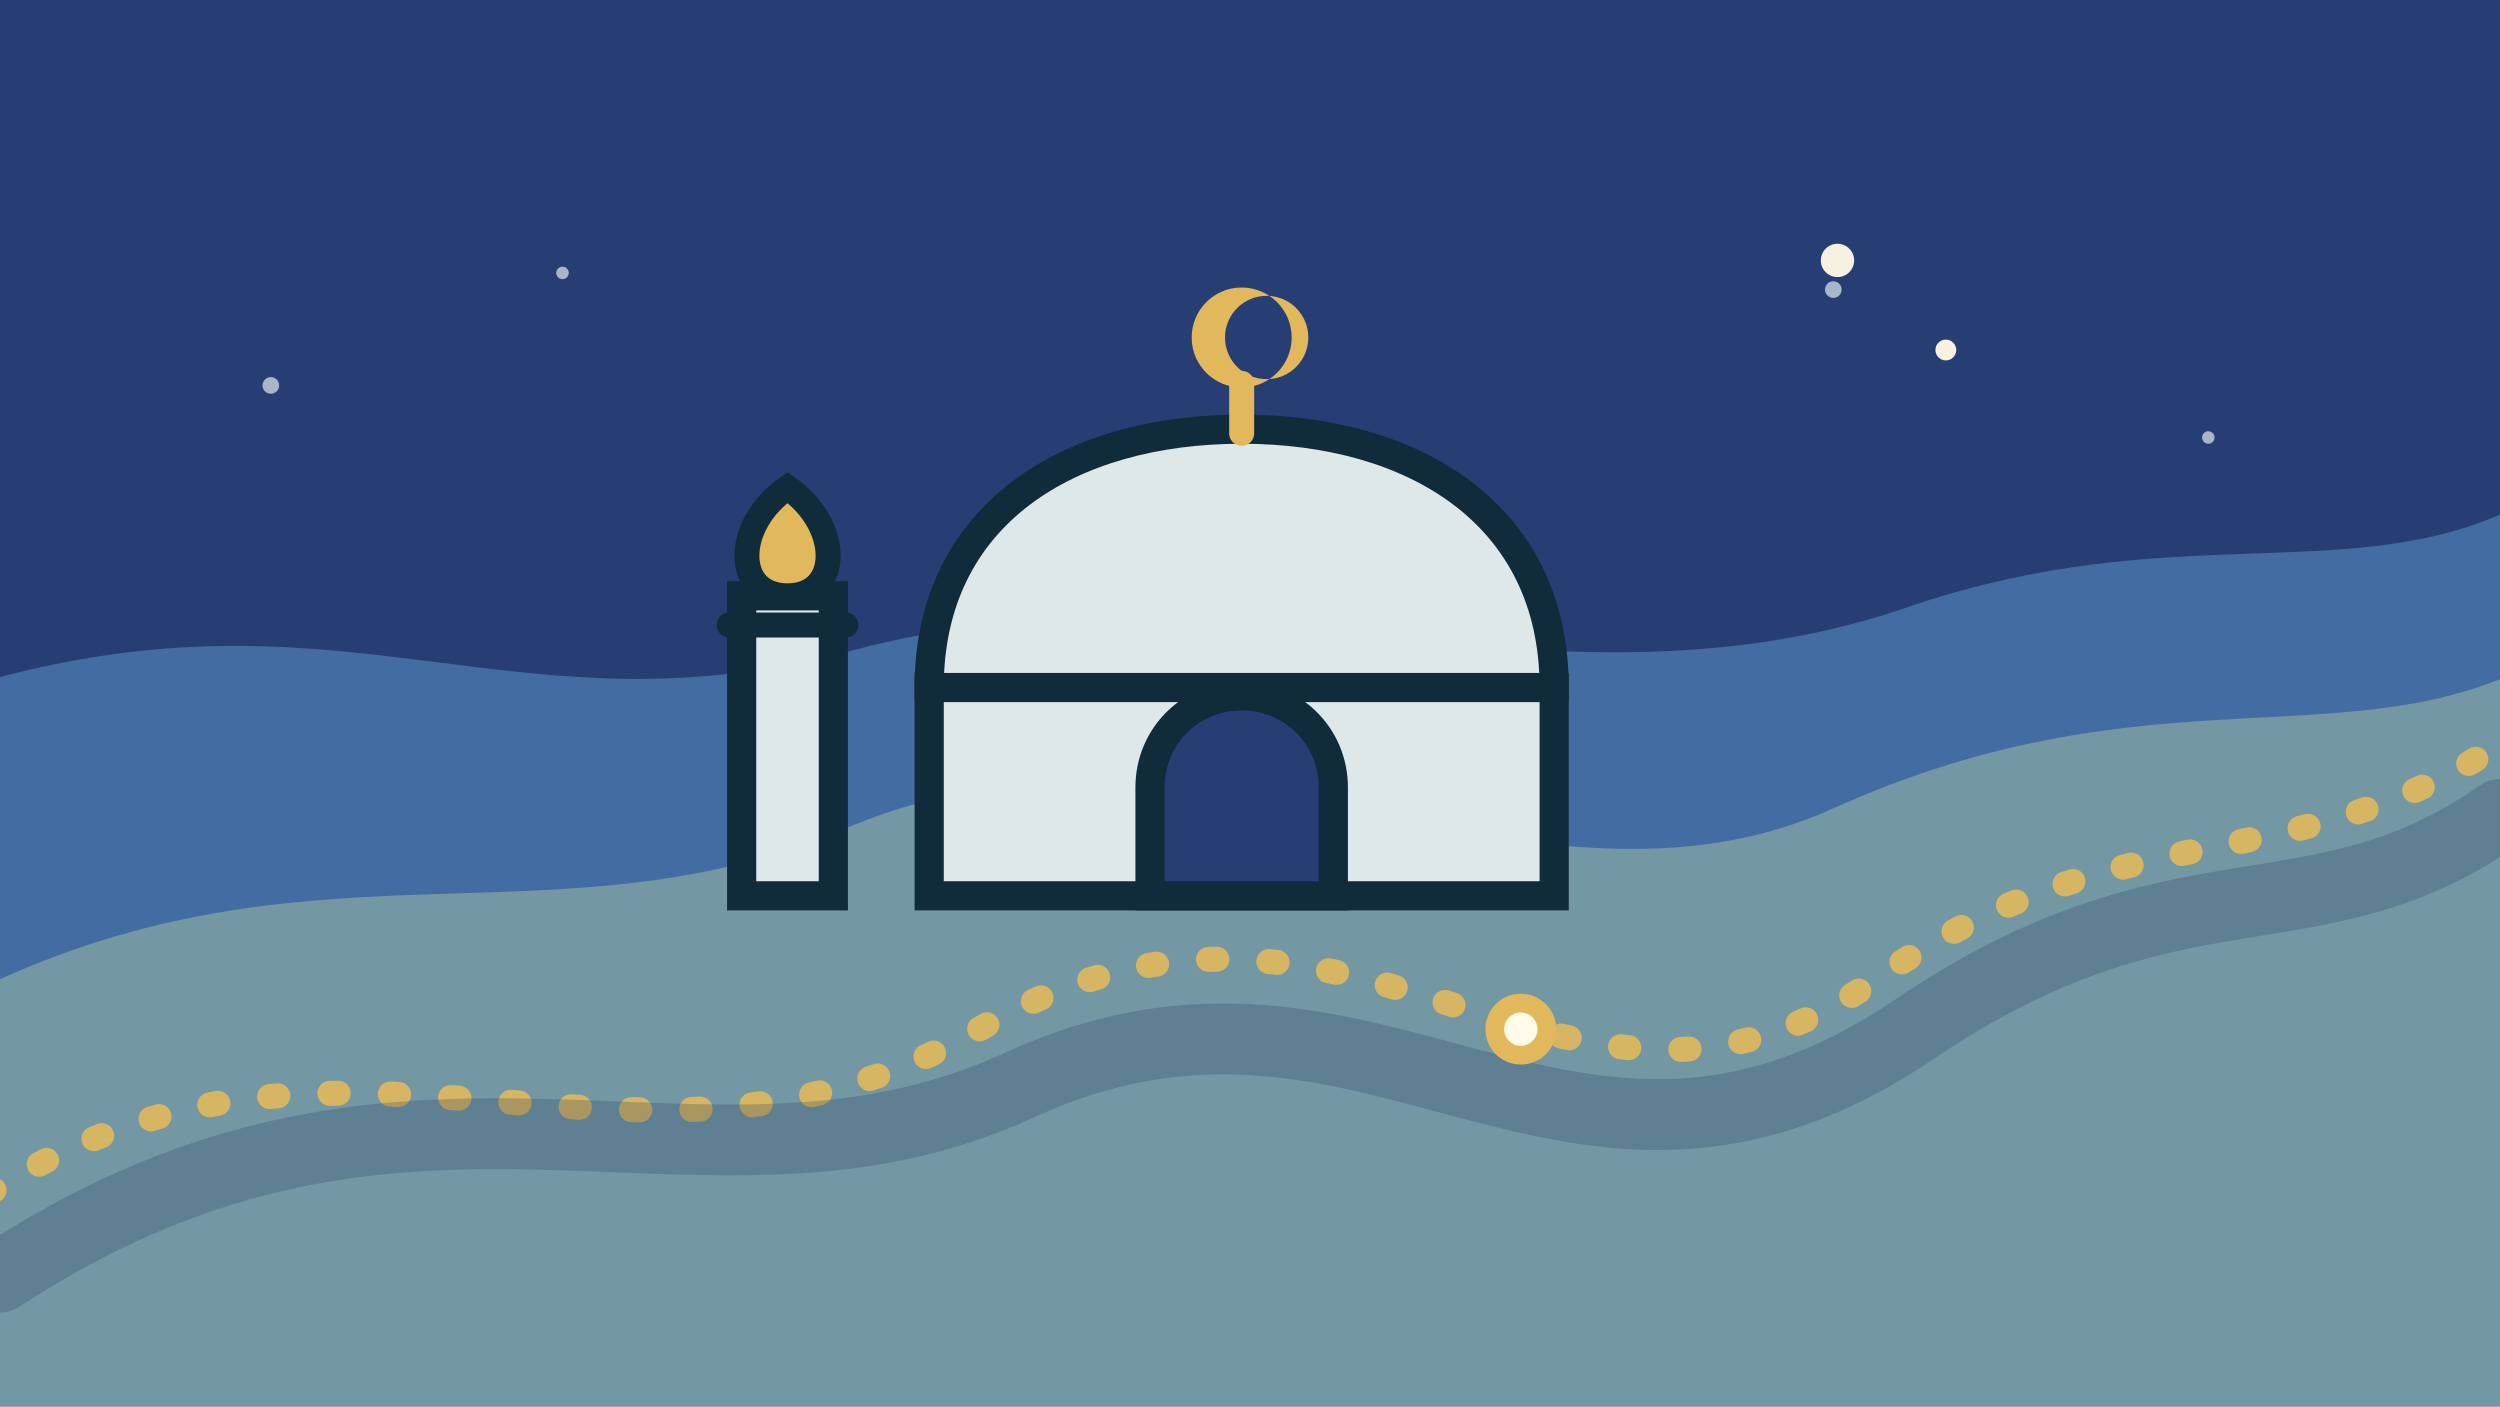
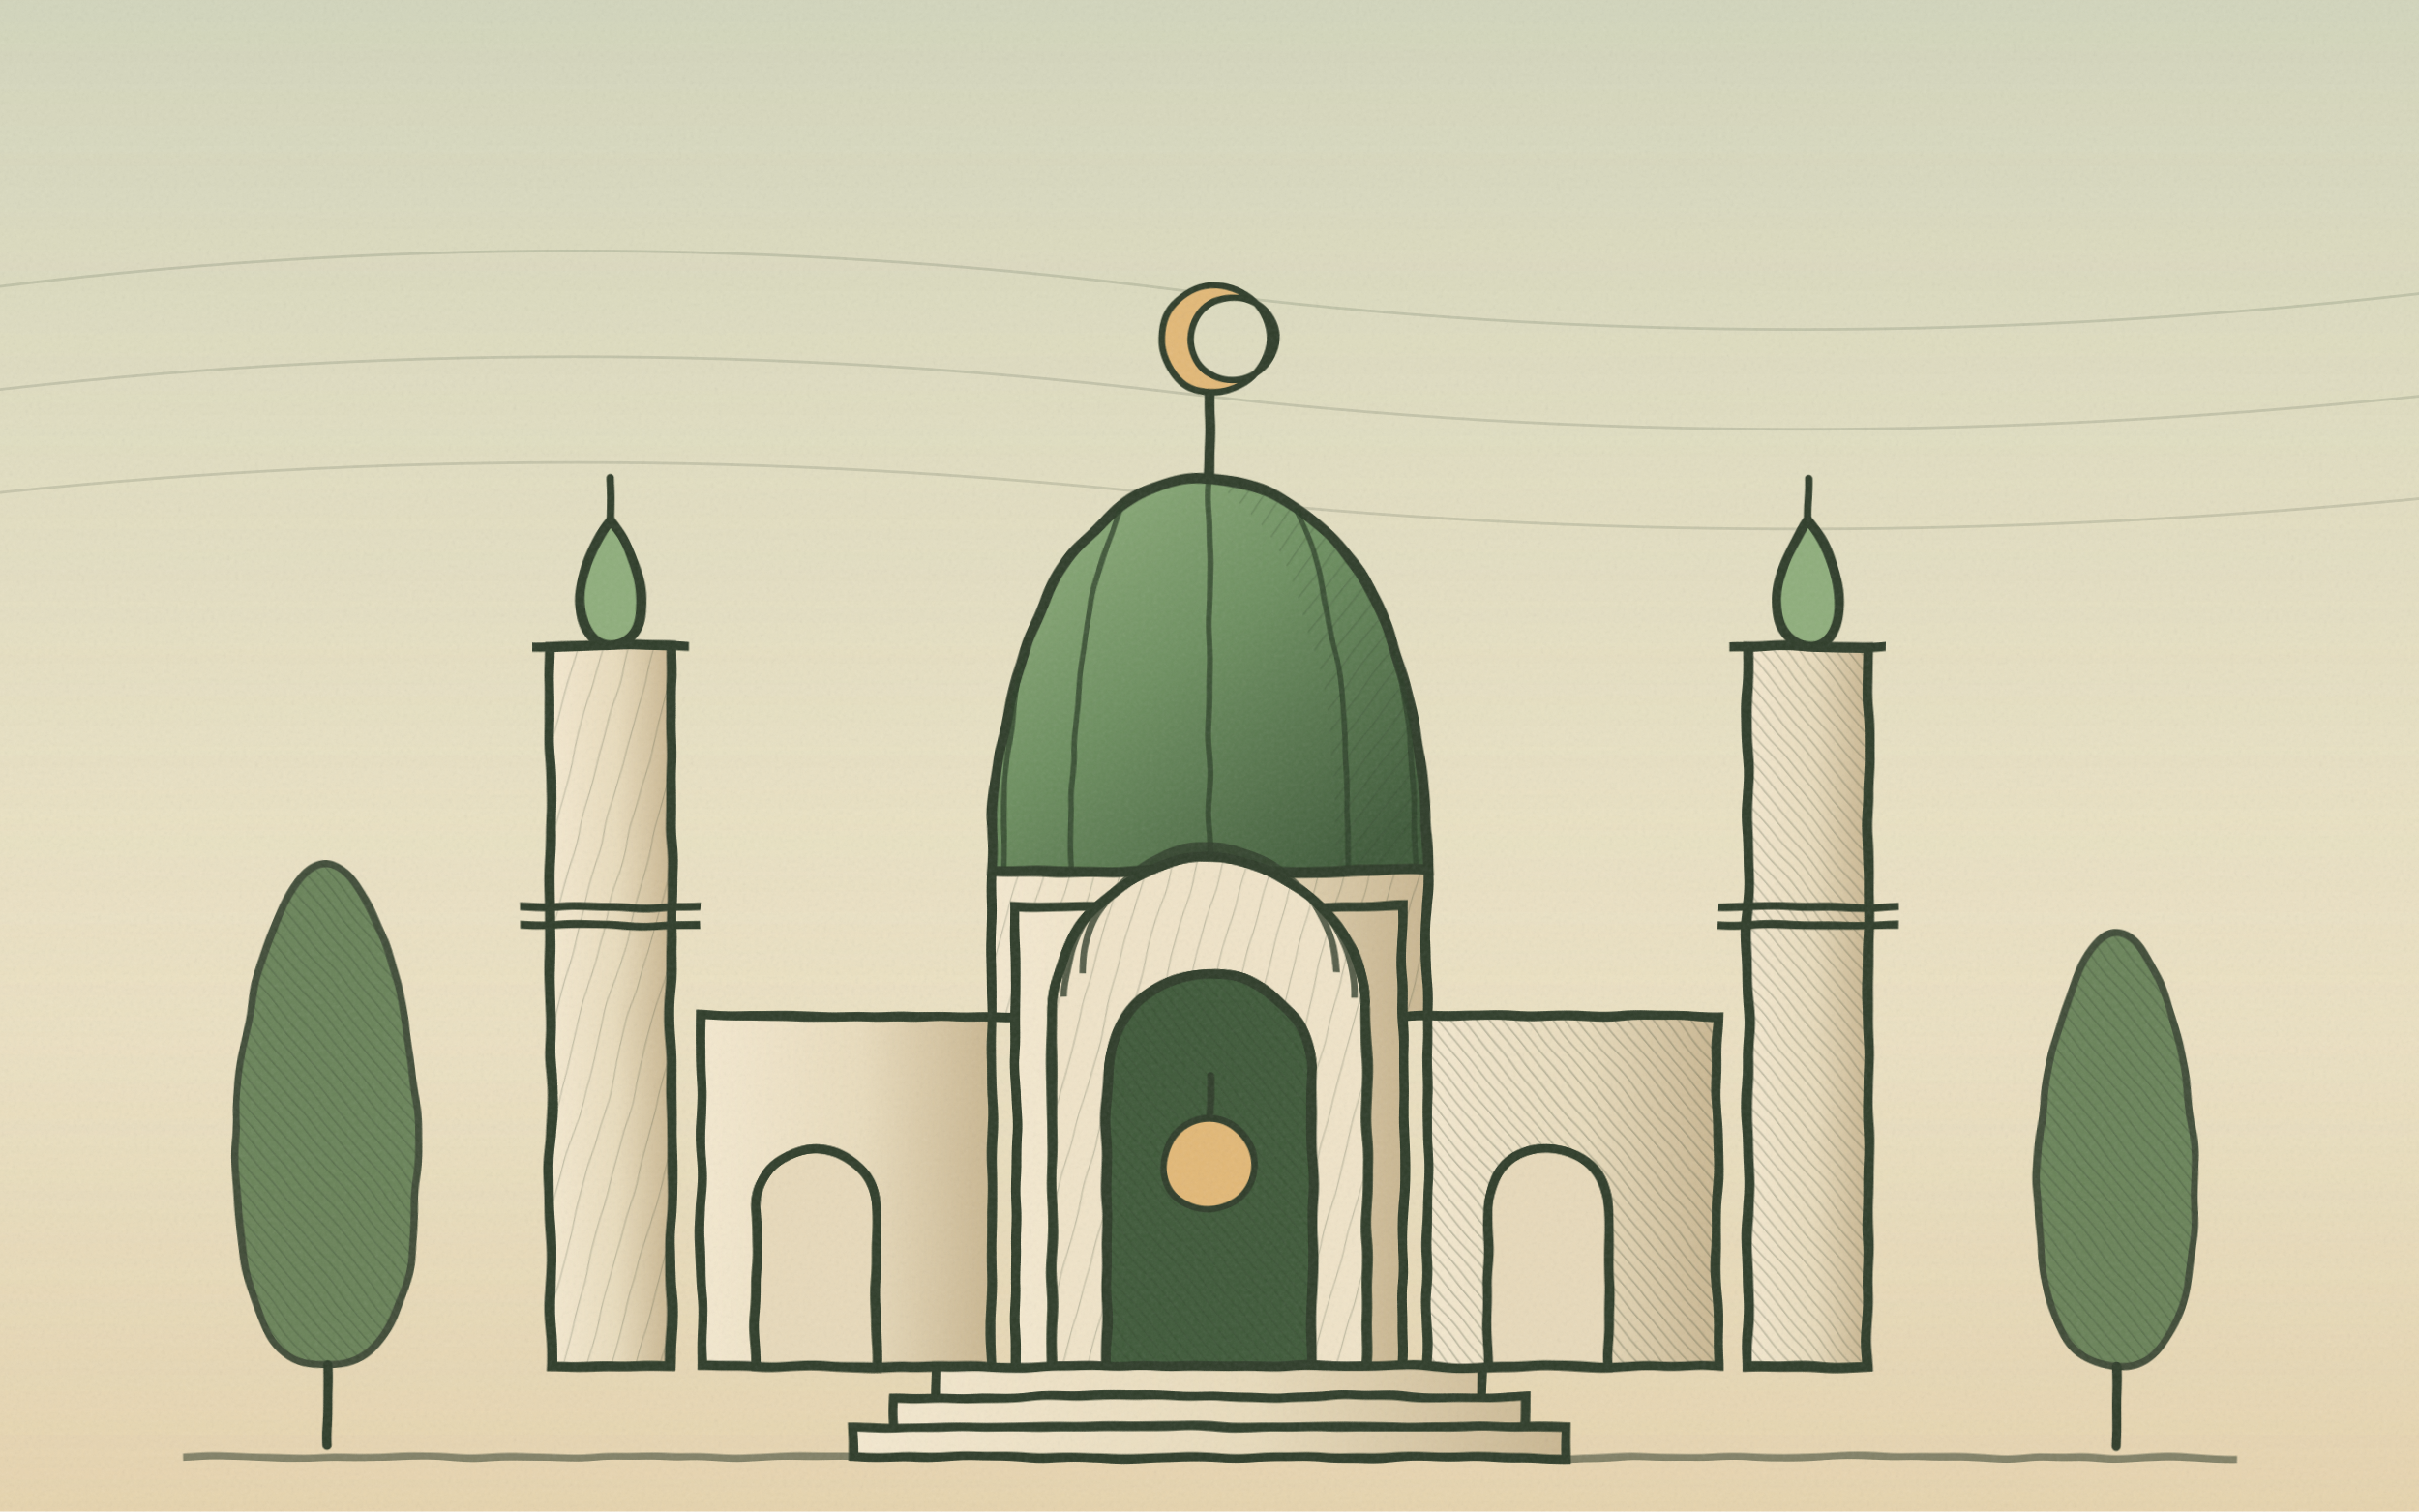
- <svg xmlns="http://www.w3.org/2000/svg" viewBox="0 0 1200 675" role="img">
-   <rect width="1200" height="675" fill="#263e73" />
-   <path d="M0 325 C170 280 250 355 410 312 C590 264 745 352 920 290 C1040 250 1124 280 1200 247 V675 H0Z" fill="#426ca2" />
-   <path d="M0 470 C155 400 270 455 405 398 C575 325 735 454 880 388 C1022 324 1115 360 1200 326 V675 H0Z" fill="#7497a4" />
-   <path d="M-30 590 C155 450 295 595 470 494 C655 387 750 580 905 467 C1030 382 1116 430 1230 335" fill="none" stroke="#e1b85c" stroke-width="12" stroke-linecap="round" stroke-dasharray="4 25" opacity=".9" />
-   <path d="M0 613 C198 483 336 591 489 521 C660 442 752 607 919 494 C1046 408 1110 454 1200 391" fill="none" stroke="#1d3159" stroke-width="34" stroke-linecap="round" opacity=".24" />
-   <g fill="#e0e9ed" opacity=".7">
-     <circle cx="130" cy="185" r="4" />
-     <circle cx="270" cy="131" r="3" />
-     <circle cx="880" cy="139" r="4" />
-     <circle cx="1060" cy="210" r="3" />
+ <svg xmlns="http://www.w3.org/2000/svg" viewBox="0 0 800 500">
+   <defs>
+     <linearGradient id="pap" x1="0" y1="0" x2="0" y2="1">
+       <stop offset="0%" stop-color="#f7eeda" />
+       <stop offset="60%" stop-color="#f1e5cb" />
+       <stop offset="100%" stop-color="#e7d9ba" />
+     </linearGradient>
+     <linearGradient id="skywash" x1="0" y1="0" x2="0" y2="1">
+       <stop offset="0%" stop-color="#7d9a74" stop-opacity=".30" />
+       <stop offset="70%" stop-color="#c2c98f" stop-opacity=".10" />
+       <stop offset="100%" stop-color="#e2b877" stop-opacity=".18" />
+     </linearGradient>
+     <linearGradient id="stone" x1="0" y1="0" x2="1" y2="0">
+       <stop offset="0%" stop-color="#f3e8cf" />
+       <stop offset="55%" stop-color="#e8dbbc" />
+       <stop offset="100%" stop-color="#c9b691" />
+     </linearGradient>
+     <linearGradient id="domew" x1="0.15" y1="0" x2="0.95" y2="0.9">
+       <stop offset="0%" stop-color="#8fae7c" />
+       <stop offset="45%" stop-color="#6d8f60" />
+       <stop offset="100%" stop-color="#3f5a3a" />
+     </linearGradient>
+     <pattern id="hx" width="5" height="5" patternTransform="rotate(38)" patternUnits="userSpaceOnUse">
+       <line x1="0" y1="0" x2="0" y2="5" stroke="#2f3d2a" stroke-width="1" opacity=".42" />
+     </pattern>
+     <pattern id="hx2" width="3.2" height="3.2" patternTransform="rotate(-40)" patternUnits="userSpaceOnUse">
+       <line x1="0" y1="0" x2="0" y2="3.2" stroke="#2f3d2a" stroke-width="1" opacity=".5" />
+     </pattern>
+     <pattern id="hxfine" width="8" height="8" patternTransform="rotate(15)" patternUnits="userSpaceOnUse">
+       <line x1="0" y1="0" x2="0" y2="8" stroke="#2f3d2a" stroke-width=".8" opacity=".22" />
+     </pattern>
+     <filter id="pap2">
+       <feTurbulence type="fractalNoise" baseFrequency="0.75" numOctaves="4" />
+       <feColorMatrix type="saturate" values="0" />
+       <feComponentTransfer>
+         <feFuncA type="linear" slope="0.13" />
+       </feComponentTransfer>
+     </filter>
+     <clipPath id="domeclip">
+       <path d="M328 288c0-84 33-130 72-130s72 46 72 130z" />
+     </clipPath>
+     <filter id="rough">
+       <feTurbulence type="fractalNoise" baseFrequency="0.04" numOctaves="2" result="n" />
+       <feDisplacementMap in="SourceGraphic" in2="n" scale="2.4" xChannelSelector="R" yChannelSelector="G" />
+     </filter>
+   </defs>
+   <rect width="800" height="500" fill="url(#pap)" />
+   <rect width="800" height="500" fill="url(#skywash)" />
+   <g stroke="#2f3d2a" stroke-width=".9" opacity=".16" fill="none">
+     <path d="M-10 96q200-26 400 0t420 0M-10 130q200-24 400 0t420 0M-10 164q200-22 400 0t420 0" />
  </g>
-   <path d="M356 430V286h44v144z" fill="#dfe8e9" stroke="#102b3a" stroke-width="14" />
-   <path d="M350 300h56" stroke="#102b3a" stroke-width="12" stroke-linecap="round" />
-   <path d="M378 286c-26 0-26-34 0-52 26 18 26 52 0 52z" fill="#e1b85c" stroke="#102b3a" stroke-width="12" />
-   <path d="M446 430V330h300v100z" fill="#dfe8e9" stroke="#102b3a" stroke-width="14" />
-   <path d="M446 330c0-83 67-124 150-124s150 41 150 124z" fill="#dfe8e9" stroke="#102b3a" stroke-width="14" />
-   <path d="M552 430v-52c0-25 20-44 44-44s44 19 44 44v52z" fill="#263e73" stroke="#102b3a" stroke-width="14" />
-   <path d="M596 208v-24" stroke="#e1b85c" stroke-width="12" stroke-linecap="round" />
-   <path fill-rule="evenodd" fill="#e1b85c" d="M572 162a24 24 0 1 0 48 0 24 24 0 1 0-48 0z            M588 162a20 20 0 1 0 40 0 20 20 0 1 0-40 0z" />
-   <circle cx="882" cy="125" r="8" fill="#f7f1e2" />
-   <circle cx="934" cy="168" r="5" fill="#f7f1e2" />
-   <circle cx="730" cy="494" r="17" fill="#e1b85c" />
-   <circle cx="730" cy="494" r="8" fill="#fff9e8" />
+   <g filter="url(#rough)">
+     <g fill="#5c7a4f" opacity=".9" stroke="#2f3d2a" stroke-width="2.4">
+       <path d="M108 452c-22 0-30-26-30-70 0-52 16-96 30-96s30 44 30 96c0 44-8 70-30 70z" />
+       <path d="M700 452c-19 0-26-22-26-60 0-45 14-83 26-83s26 38 26 83c0 38-7 60-26 60z" />
+     </g>
+     <g fill="url(#hx2)" opacity=".55">
+       <path d="M108 452c-22 0-30-26-30-70 0-52 16-96 30-96s30 44 30 96c0 44-8 70-30 70z" />
+       <path d="M700 452c-19 0-26-22-26-60 0-45 14-83 26-83s26 38 26 83c0 38-7 60-26 60z" />
+     </g>
+     <g stroke="#2f3d2a" stroke-width="3" stroke-linecap="round">
+       <path d="M108 452v26M700 452v26" />
+     </g>
+     <g stroke="#2f3d2a" stroke-width="3.2">
+       <path d="M182 452V214h40v238z" fill="url(#stone)" />
+       <path d="M182 452V214h40v238z" fill="url(#hxfine)" stroke="none" />
+       <path d="M182 452V214h40v238z" fill="none" />
+       <path d="M172 300h60M172 306h60" stroke-width="2.6" />
+       <path d="M176 214h52" stroke-width="3" />
+       <path d="M202 214c-13 0-14-24 0-42 14 18 13 42 0 42z" fill="#8fae7c" />
+       <path d="M202 172v-14" stroke-width="2.6" stroke-linecap="round" />
+       <path d="M578 452V214h40v238z" fill="url(#stone)" />
+       <path d="M578 452V214h40v238z" fill="url(#hx2)" stroke="none" opacity=".5" />
+       <path d="M578 452V214h40v238z" fill="none" />
+       <path d="M568 300h60M568 306h60" stroke-width="2.6" />
+       <path d="M572 214h52" stroke-width="3" />
+       <path d="M598 214c-13 0-14-24 0-42 14 18 13 42 0 42z" fill="#8fae7c" />
+       <path d="M598 172v-14" stroke-width="2.6" stroke-linecap="round" />
+     </g>
+     <g stroke="#2f3d2a" stroke-width="3">
+       <path d="M232 452V336h96v116z" fill="url(#stone)" />
+       <path d="M472 452V336h96v116z" fill="url(#stone)" />
+       <path d="M472 452V336h96v116z" fill="url(#hx2)" stroke="none" opacity=".55" />
+       <path d="M232 452V336h96v116zM472 452V336h96v116z" fill="none" />
+       <g fill="#e7d9ba">
+         <path d="M250 452v-52a20 20 0 0 1 40 0v52z" />
+         <path d="M300 452v-52a20 20 0 0 1 40 0v52z" opacity="0" />
+         <path d="M492 452v-52a20 20 0 0 1 40 0v52z" />
+       </g>
+       <path d="M250 452v-52a20 20 0 0 1 40 0v52zM492 452v-52a20 20 0 0 1 40 0v52z" fill="none" />
+     </g>
+     <g stroke="#2f3d2a" stroke-width="3.2">
+       <path d="M328 336h144v-48H328z" fill="url(#stone)" />
+       <path d="M328 336h144v-48H328z" fill="url(#hxfine)" stroke="none" />
+       <path d="M328 336h144v-48H328z" fill="none" />
+       <g fill="#e2b877" stroke-width="2.4">
+         <path d="M352 330v-20a8 8 0 0 1 16 0v20zM392 330v-20a8 8 0 0 1 16 0v20zM432 330v-20a8 8 0 0 1 16 0v20z" />
+       </g>
+     </g>
+     <path d="M328 288c0-84 33-130 72-130s72 46 72 130z" fill="url(#domew)" stroke="#2f3d2a" stroke-width="3.4" />
+     <g stroke="#2c3f28" stroke-width="1.8" fill="none" opacity=".75" clip-path="url(#domeclip)">
+       <path d="M400 158v130M372 165c-14 30-18 78-18 123M428 165c14 30 18 78 18 123              M348 182c-12 26-16 66-16 106M452 182c12 26 16 66 16 106" />
+     </g>
+     <path d="M400 158c39 0 72 46 72 130h-30c0-78-19-118-42-130z" fill="url(#hx)" opacity=".5" stroke="none" />
+     <path d="M328 288h144" stroke="#2f3d2a" stroke-width="3.4" />
+     <path d="M400 158v-30" stroke="#2f3d2a" stroke-width="3.4" stroke-linecap="round" />
+     <path fill-rule="evenodd" fill="#e2b877" stroke="#2f3d2a" stroke-width="2.2" d="M384 112a18 18 0 1 0 36 0 18 18 0 1 0-36 0Z            M394 112a14 14 0 1 0 28 0 14 14 0 1 0-28 0Z" />
+     <g stroke="#2f3d2a" stroke-width="3.2">
+       <path d="M336 452V300h128v152z" fill="url(#stone)" />
+       <path d="M348 452V336a52 52 0 0 1 104 0v116z" fill="#efe3c8" />
+       <path d="M348 452V336a52 52 0 0 1 104 0v116z" fill="url(#hxfine)" stroke="none" />
+       <path d="M348 452V336a52 52 0 0 1 104 0v116z" fill="none" />
+       <path d="M366 452v-96a34 34 0 0 1 68 0v96z" fill="#3f5a3a" />
+       <path d="M366 452v-96a34 34 0 0 1 68 0v96z" fill="url(#hx2)" stroke="none" opacity=".45" />
+       <path d="M366 452v-96a34 34 0 0 1 68 0v96z" fill="none" />
+       <g stroke-width="2.2" fill="none" opacity=".8">
+         <path d="M352 330a48 48 0 0 1 96 0M358 322a42 42 0 0 1 84 0" />
+       </g>
+     </g>
+     <g stroke="#2f3d2a" stroke-width="2.2">
+       <path d="M400 356v14" stroke-linecap="round" />
+       <path d="M400 370c9 0 15 8 15 16s-6 14-15 14-15-6-15-14 6-16 15-16z" fill="#e2b877" />
+     </g>
+     <g stroke="#2f3d2a" stroke-width="3">
+       <path d="M310 452h180v10H310zM296 462h208v10H296zM282 472h236v10H282z" fill="url(#stone)" />
+     </g>
+     <path d="M60 482h680" stroke="#2f3d2a" stroke-width="2.4" opacity=".55" />
+   </g>
+   <rect width="800" height="500" filter="url(#pap2)" opacity=".75" />
</svg>
